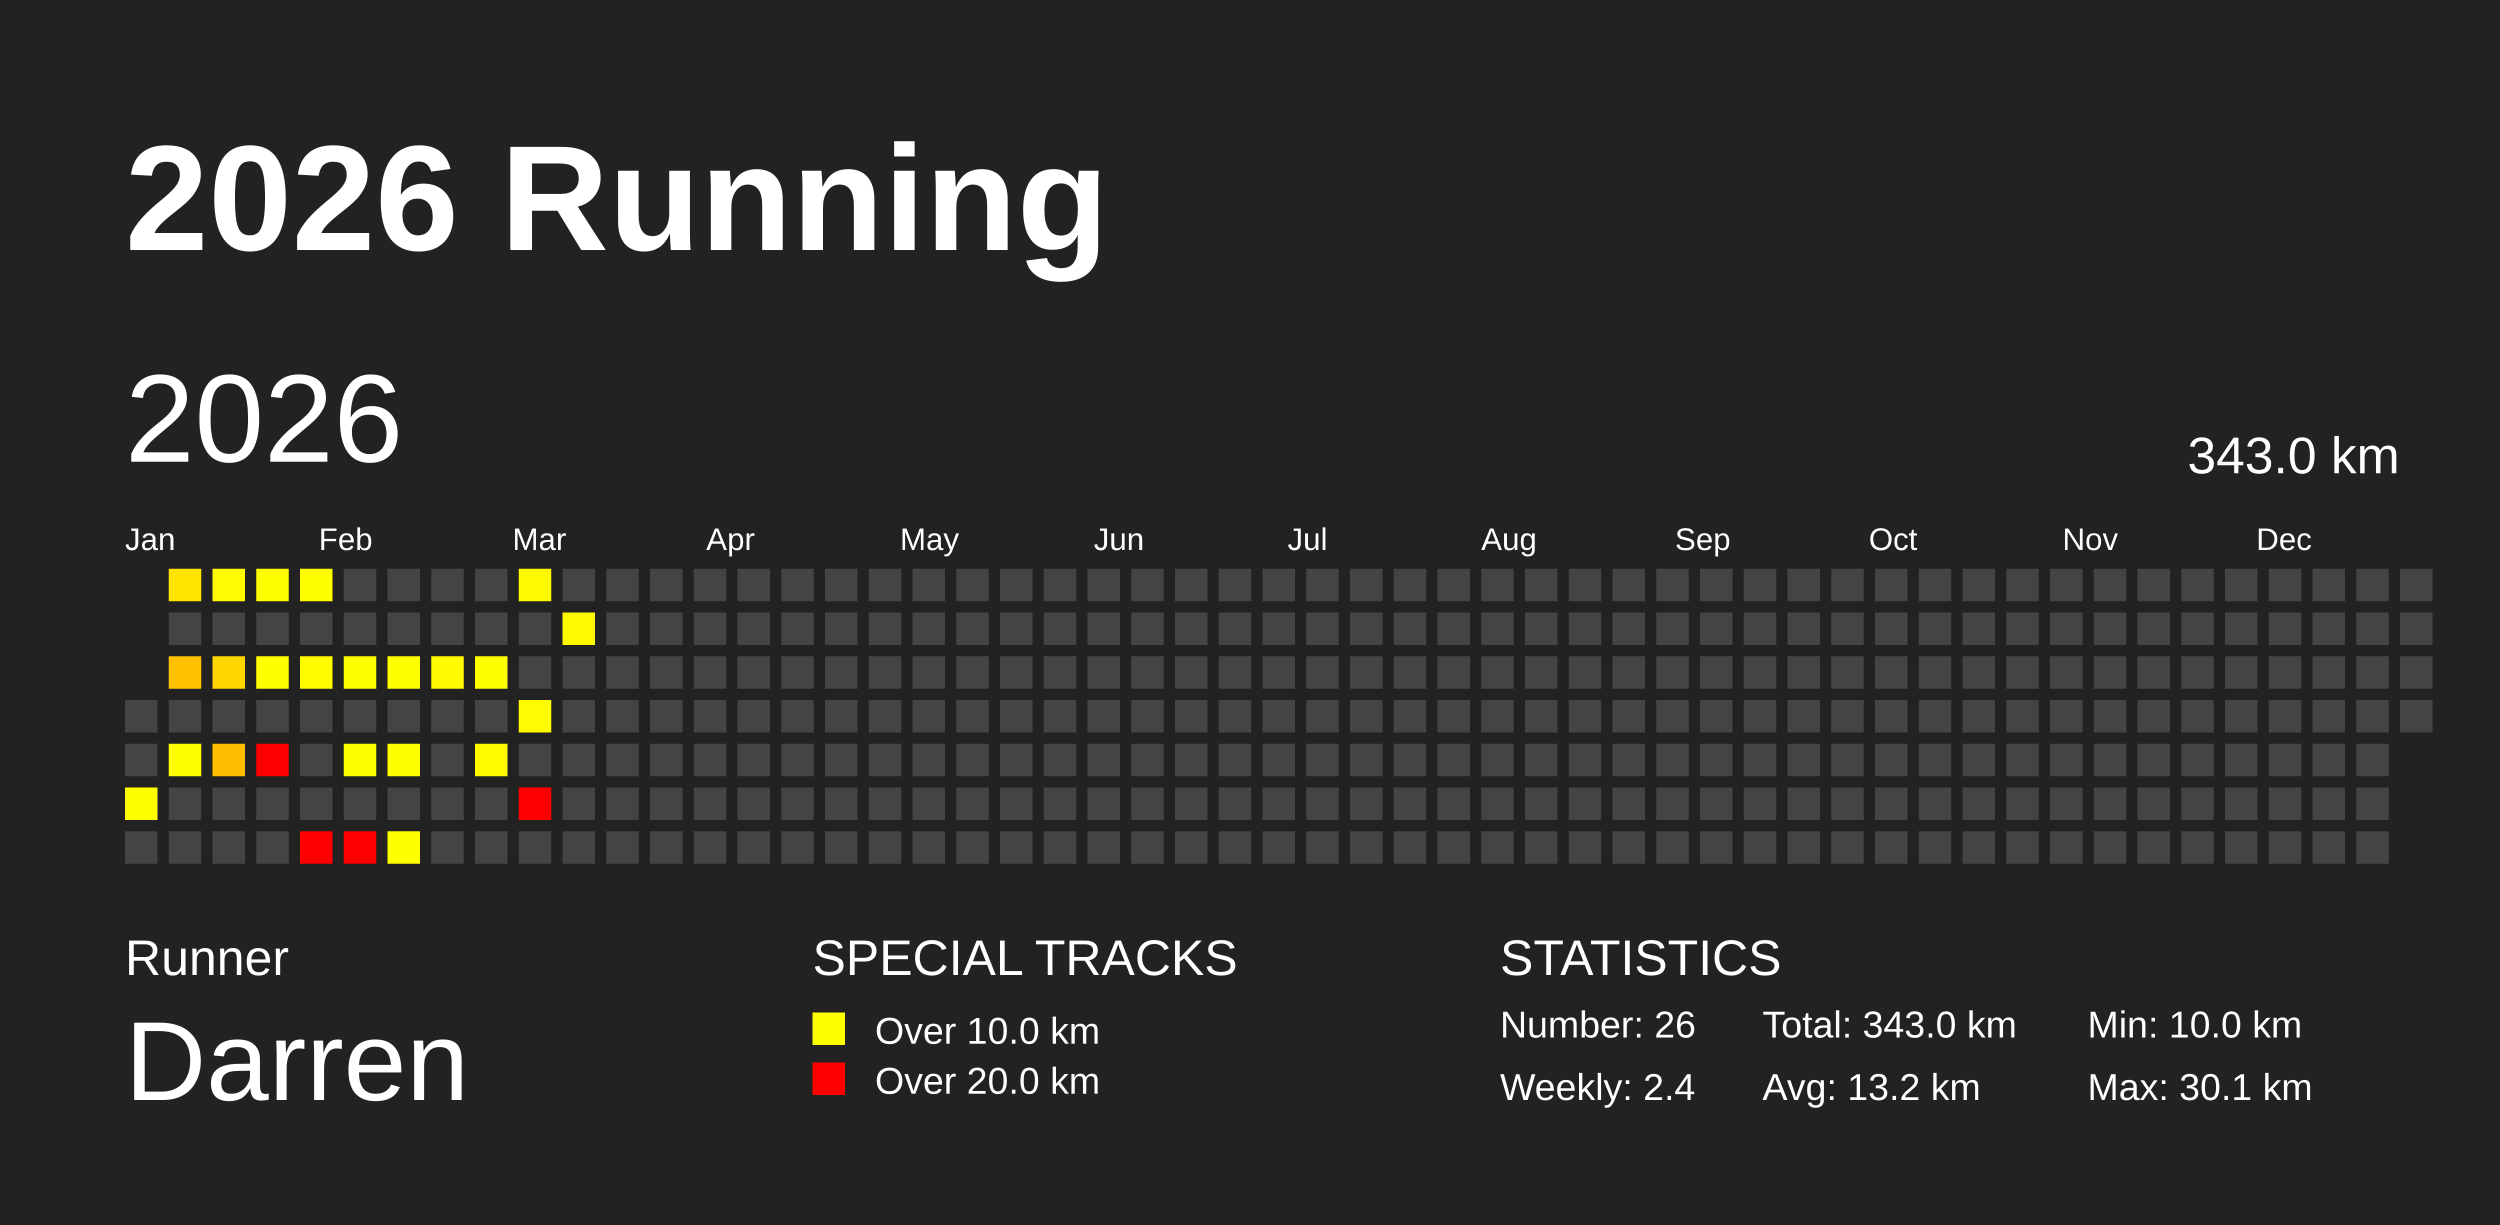
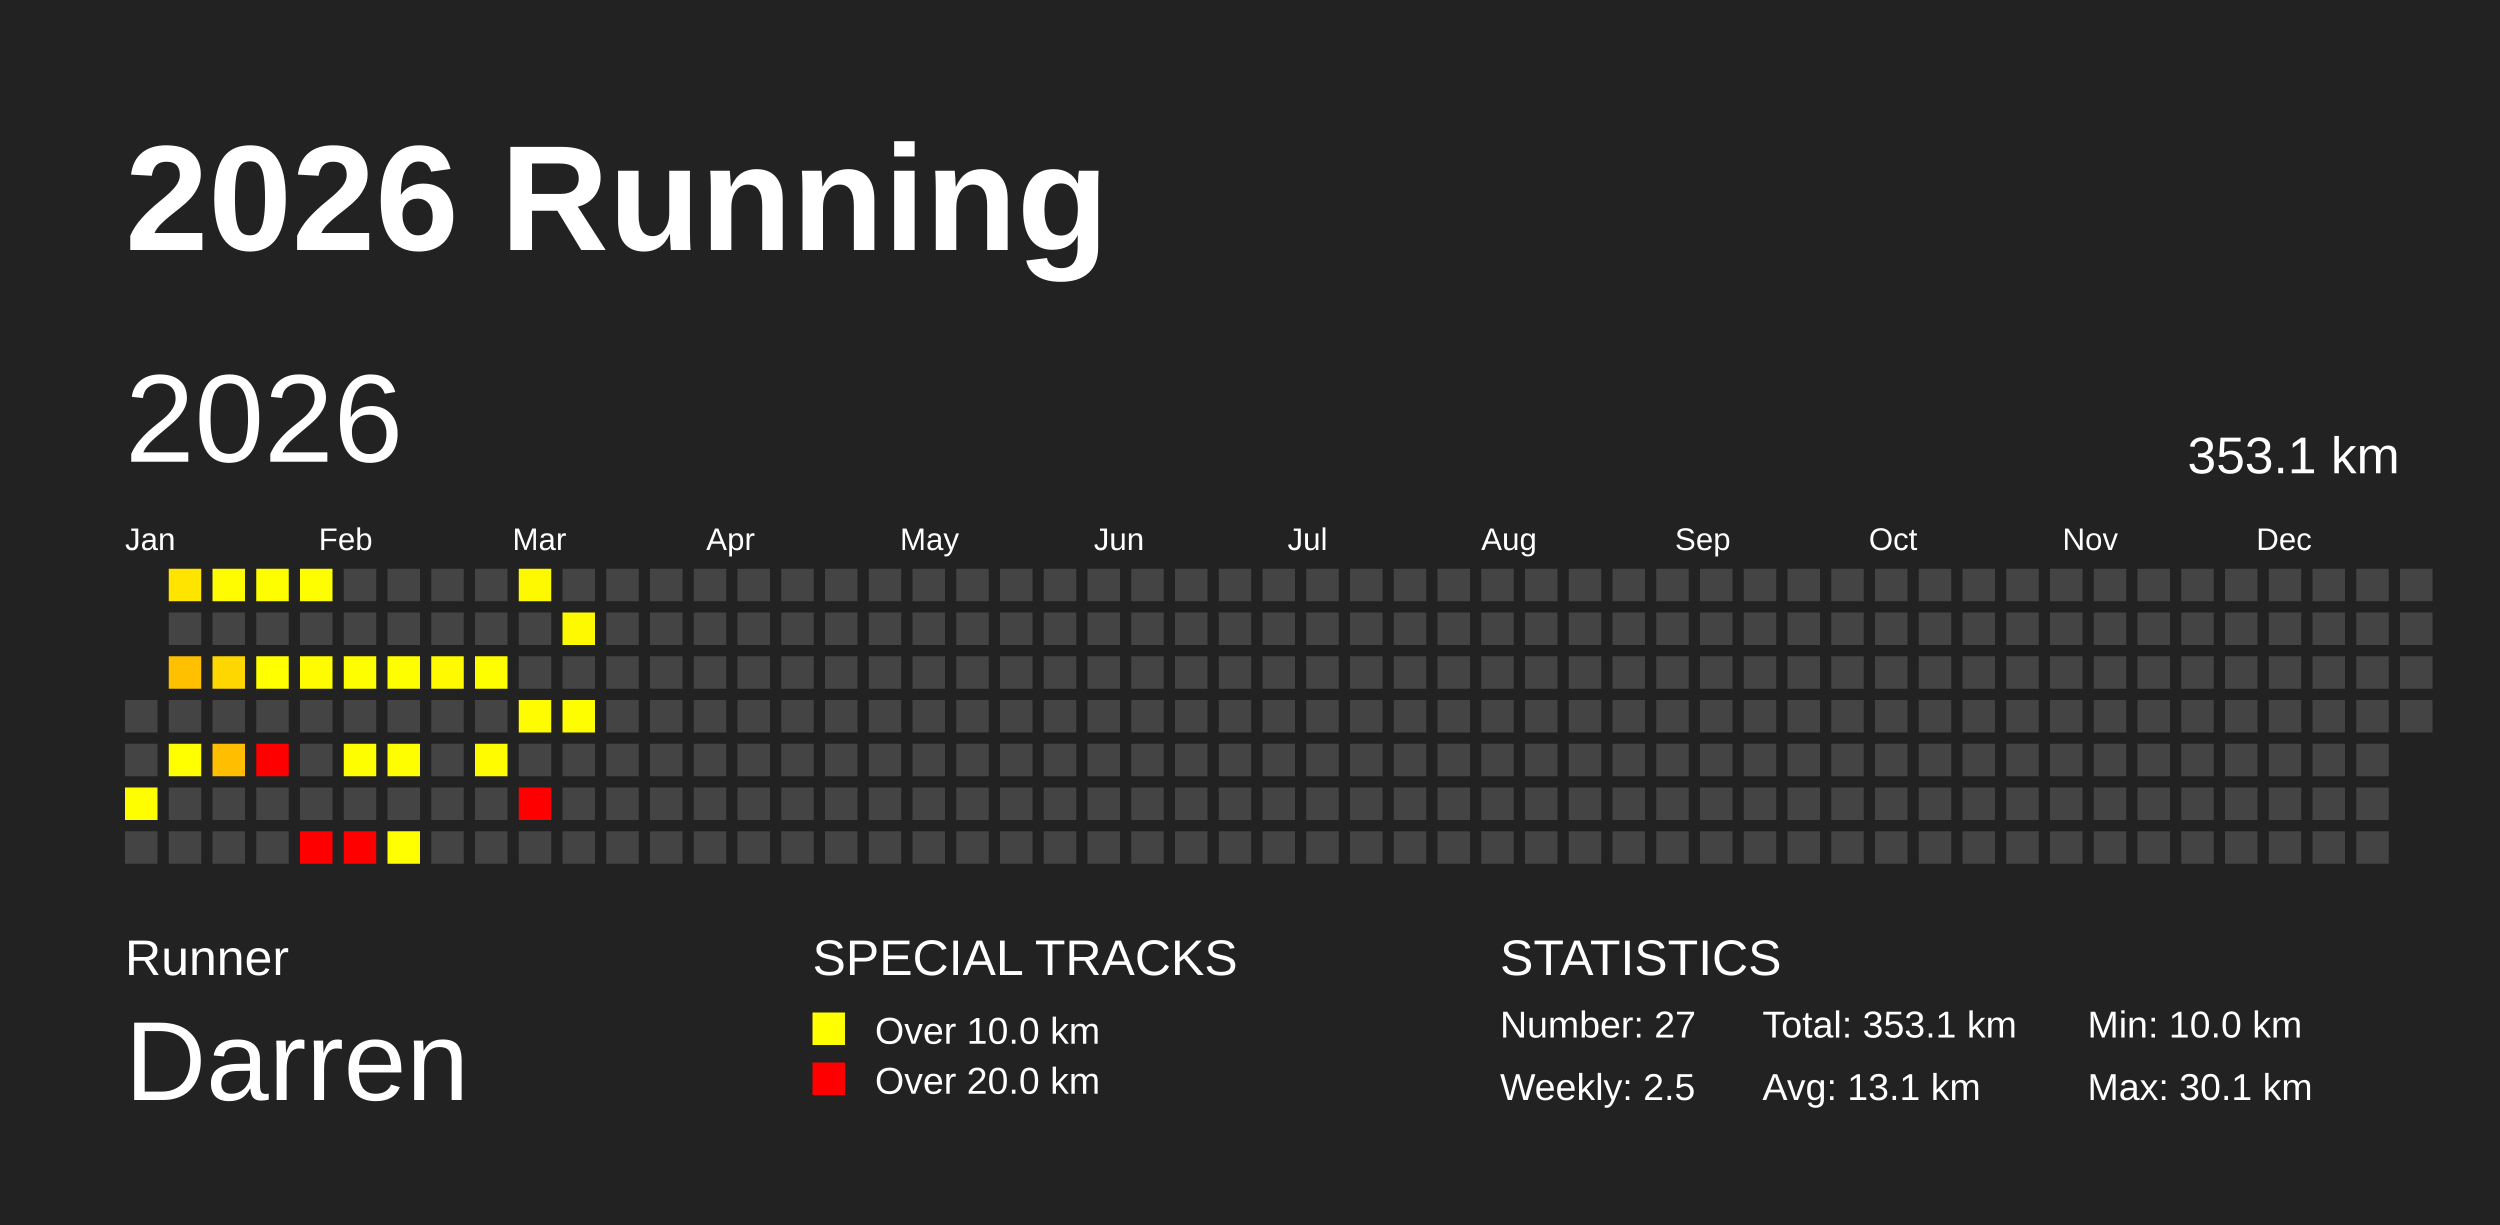
<svg xmlns="http://www.w3.org/2000/svg" baseProfile="full" height="98mm" version="1.1" viewBox="0,0,200,98" width="200mm">
  <defs />
  <rect fill="#222222" height="98" width="200" x="0" y="0" />
  <text fill="#FFFFFF" style="font-size:12px; font-family:Arial; font-weight:bold;" x="10" y="20">2026 Running</text>
  <text fill="#FFFFFF" style="font-size:4px; font-family:Arial" x="10" y="78">Runner</text>
  <text fill="#FFFFFF" style="font-size:9px; font-family:Arial" x="10" y="88">Darren</text>
  <text fill="#FFFFFF" style="font-size:4px; font-family:Arial" x="65" y="78">SPECIAL TRACKS</text>
  <rect fill="yellow" height="2.6" width="2.6" x="65" y="81" />
  <text fill="#FFFFFF" style="font-size:3px; font-family:Arial" x="70" y="83.5">Over 10.0 km</text>
  <rect fill="red" height="2.6" width="2.6" x="65" y="85" />
  <text fill="#FFFFFF" style="font-size:3px; font-family:Arial" x="70" y="87.5">Over 20.0 km</text>
  <text fill="#FFFFFF" style="font-size:4px; font-family:Arial" x="120" y="78">STATISTICS</text>
-   <text fill="#FFFFFF" style="font-size:3px; font-family:Arial" x="120" y="83">Number: 26</text>
-   <text fill="#FFFFFF" style="font-size:3px; font-family:Arial" x="120" y="88">Weekly: 2.4</text>
-   <text fill="#FFFFFF" style="font-size:3px; font-family:Arial" x="141" y="83">Total: 343.0 km</text>
-   <text fill="#FFFFFF" style="font-size:3px; font-family:Arial" x="141" y="88">Avg: 13.2 km</text>
+   <text fill="#FFFFFF" style="font-size:3px; font-family:Arial" x="120" y="83">Number: 27</text>
+   <text fill="#FFFFFF" style="font-size:3px; font-family:Arial" x="120" y="88">Weekly: 2.5</text>
+   <text fill="#FFFFFF" style="font-size:3px; font-family:Arial" x="141" y="83">Total: 353.1 km</text>
+   <text fill="#FFFFFF" style="font-size:3px; font-family:Arial" x="141" y="88">Avg: 13.1 km</text>
  <text fill="#FFFFFF" style="font-size:3px; font-family:Arial" x="167" y="83">Min: 10.0 km</text>
  <text fill="#FFFFFF" style="font-size:3px; font-family:Arial" x="167" y="88">Max: 30.1 km</text>
  <text dominant-baseline="hanging" fill="#FFFFFF" style="font-size:10.0px; font-family:Arial;" x="10" y="30">2026</text>
-   <text dominant-baseline="hanging" fill="#FFFFFF" style="font-size:4.125px; font-family:Arial;" x="175" y="35">343.0 km</text>
+   <text dominant-baseline="hanging" fill="#FFFFFF" style="font-size:4.125px; font-family:Arial;" x="175" y="35">353.1 km</text>
  <text fill="#FFFFFF" style="font-size:2.5px; font-family:Arial" x="10.0" y="44">Jan</text>
  <text fill="#FFFFFF" style="font-size:2.5px; font-family:Arial" x="25.5" y="44">Feb</text>
  <text fill="#FFFFFF" style="font-size:2.5px; font-family:Arial" x="41.0" y="44">Mar</text>
  <text fill="#FFFFFF" style="font-size:2.5px; font-family:Arial" x="56.5" y="44">Apr</text>
  <text fill="#FFFFFF" style="font-size:2.5px; font-family:Arial" x="72.0" y="44">May</text>
  <text fill="#FFFFFF" style="font-size:2.5px; font-family:Arial" x="87.5" y="44">Jun</text>
  <text fill="#FFFFFF" style="font-size:2.5px; font-family:Arial" x="103.0" y="44">Jul</text>
  <text fill="#FFFFFF" style="font-size:2.5px; font-family:Arial" x="118.5" y="44">Aug</text>
  <text fill="#FFFFFF" style="font-size:2.5px; font-family:Arial" x="134.0" y="44">Sep</text>
  <text fill="#FFFFFF" style="font-size:2.5px; font-family:Arial" x="149.5" y="44">Oct</text>
  <text fill="#FFFFFF" style="font-size:2.5px; font-family:Arial" x="165.0" y="44">Nov</text>
  <text fill="#FFFFFF" style="font-size:2.5px; font-family:Arial" x="180.5" y="44">Dec</text>
  <rect fill="#444444" height="2.6" width="2.6" x="10.0" y="56.0" />
  <rect fill="#444444" height="2.6" width="2.6" x="10.0" y="59.5" />
  <rect fill="#fffe00" height="2.6" width="2.6" x="10.0" y="63.0" />
  <rect fill="#444444" height="2.6" width="2.6" x="10.0" y="66.5" />
  <rect fill="#ffe400" height="2.6" width="2.6" x="13.5" y="45.5" />
  <rect fill="#444444" height="2.6" width="2.6" x="13.5" y="49.0" />
  <rect fill="#ffc000" height="2.6" width="2.6" x="13.5" y="52.5" />
  <rect fill="#444444" height="2.6" width="2.6" x="13.5" y="56.0" />
  <rect fill="#ffff00" height="2.6" width="2.6" x="13.5" y="59.5" />
  <rect fill="#444444" height="2.6" width="2.6" x="13.5" y="63.0" />
  <rect fill="#444444" height="2.6" width="2.6" x="13.5" y="66.5" />
  <rect fill="#fffb00" height="2.6" width="2.6" x="17.0" y="45.5" />
  <rect fill="#444444" height="2.6" width="2.6" x="17.0" y="49.0" />
  <rect fill="#ffd700" height="2.6" width="2.6" x="17.0" y="52.5" />
  <rect fill="#444444" height="2.6" width="2.6" x="17.0" y="56.0" />
  <rect fill="#ffbf00" height="2.6" width="2.6" x="17.0" y="59.5" />
  <rect fill="#444444" height="2.6" width="2.6" x="17.0" y="63.0" />
  <rect fill="#444444" height="2.6" width="2.6" x="17.0" y="66.5" />
  <rect fill="#fffe00" height="2.6" width="2.6" x="20.5" y="45.5" />
  <rect fill="#444444" height="2.6" width="2.6" x="20.5" y="49.0" />
  <rect fill="#ffff00" height="2.6" width="2.6" x="20.5" y="52.5" />
  <rect fill="#444444" height="2.6" width="2.6" x="20.5" y="56.0" />
  <rect fill="red" height="2.6" width="2.6" x="20.5" y="59.5" />
  <rect fill="#444444" height="2.6" width="2.6" x="20.5" y="63.0" />
  <rect fill="#444444" height="2.6" width="2.6" x="20.5" y="66.5" />
  <rect fill="#fffe00" height="2.6" width="2.6" x="24.0" y="45.5" />
  <rect fill="#444444" height="2.6" width="2.6" x="24.0" y="49.0" />
  <rect fill="#fffc00" height="2.6" width="2.6" x="24.0" y="52.5" />
  <rect fill="#444444" height="2.6" width="2.6" x="24.0" y="56.0" />
  <rect fill="#444444" height="2.6" width="2.6" x="24.0" y="59.5" />
  <rect fill="#444444" height="2.6" width="2.6" x="24.0" y="63.0" />
  <rect fill="red" height="2.6" width="2.6" x="24.0" y="66.5" />
  <rect fill="#444444" height="2.6" width="2.6" x="27.5" y="45.5" />
  <rect fill="#444444" height="2.6" width="2.6" x="27.5" y="49.0" />
  <rect fill="#fffe00" height="2.6" width="2.6" x="27.5" y="52.5" />
  <rect fill="#444444" height="2.6" width="2.6" x="27.5" y="56.0" />
  <rect fill="#fffe00" height="2.6" width="2.6" x="27.5" y="59.5" />
  <rect fill="#444444" height="2.6" width="2.6" x="27.5" y="63.0" />
  <rect fill="red" height="2.6" width="2.6" x="27.5" y="66.5" />
  <rect fill="#444444" height="2.6" width="2.6" x="31.0" y="45.5" />
  <rect fill="#444444" height="2.6" width="2.6" x="31.0" y="49.0" />
  <rect fill="#fffe00" height="2.6" width="2.6" x="31.0" y="52.5" />
  <rect fill="#444444" height="2.6" width="2.6" x="31.0" y="56.0" />
  <rect fill="#fffe00" height="2.6" width="2.6" x="31.0" y="59.5" />
  <rect fill="#444444" height="2.6" width="2.6" x="31.0" y="63.0" />
  <rect fill="#ffff00" height="2.6" width="2.6" x="31.0" y="66.5" />
  <rect fill="#444444" height="2.6" width="2.6" x="34.5" y="45.5" />
  <rect fill="#444444" height="2.6" width="2.6" x="34.5" y="49.0" />
  <rect fill="#fffa00" height="2.6" width="2.6" x="34.5" y="52.5" />
  <rect fill="#444444" height="2.6" width="2.6" x="34.5" y="56.0" />
  <rect fill="#444444" height="2.6" width="2.6" x="34.5" y="59.5" />
  <rect fill="#444444" height="2.6" width="2.6" x="34.5" y="63.0" />
  <rect fill="#444444" height="2.6" width="2.6" x="34.5" y="66.5" />
  <rect fill="#444444" height="2.6" width="2.6" x="38.0" y="45.5" />
  <rect fill="#444444" height="2.6" width="2.6" x="38.0" y="49.0" />
  <rect fill="#fffe00" height="2.6" width="2.6" x="38.0" y="52.5" />
  <rect fill="#444444" height="2.6" width="2.6" x="38.0" y="56.0" />
  <rect fill="#fffc00" height="2.6" width="2.6" x="38.0" y="59.5" />
  <rect fill="#444444" height="2.6" width="2.6" x="38.0" y="63.0" />
  <rect fill="#444444" height="2.6" width="2.6" x="38.0" y="66.5" />
  <rect fill="#fff900" height="2.6" width="2.6" x="41.5" y="45.5" />
  <rect fill="#444444" height="2.6" width="2.6" x="41.5" y="49.0" />
  <rect fill="#444444" height="2.6" width="2.6" x="41.5" y="52.5" />
  <rect fill="#fffb00" height="2.6" width="2.6" x="41.5" y="56.0" />
  <rect fill="#444444" height="2.6" width="2.6" x="41.5" y="59.5" />
  <rect fill="red" height="2.6" width="2.6" x="41.5" y="63.0" />
  <rect fill="#444444" height="2.6" width="2.6" x="41.5" y="66.5" />
  <rect fill="#444444" height="2.6" width="2.6" x="45.0" y="45.5" />
  <rect fill="#fff900" height="2.6" width="2.6" x="45.0" y="49.0" />
  <rect fill="#444444" height="2.6" width="2.6" x="45.0" y="52.5" />
-   <rect fill="#444444" height="2.6" width="2.6" x="45.0" y="56.0" />
+   <rect fill="#fffe00" height="2.6" width="2.6" x="45.0" y="56.0" />
  <rect fill="#444444" height="2.6" width="2.6" x="45.0" y="59.5" />
  <rect fill="#444444" height="2.6" width="2.6" x="45.0" y="63.0" />
  <rect fill="#444444" height="2.6" width="2.6" x="45.0" y="66.5" />
  <rect fill="#444444" height="2.6" width="2.6" x="48.5" y="45.5" />
  <rect fill="#444444" height="2.6" width="2.6" x="48.5" y="49.0" />
  <rect fill="#444444" height="2.6" width="2.6" x="48.5" y="52.5" />
  <rect fill="#444444" height="2.6" width="2.6" x="48.5" y="56.0" />
  <rect fill="#444444" height="2.6" width="2.6" x="48.5" y="59.5" />
  <rect fill="#444444" height="2.6" width="2.6" x="48.5" y="63.0" />
  <rect fill="#444444" height="2.6" width="2.6" x="48.5" y="66.5" />
  <rect fill="#444444" height="2.6" width="2.6" x="52.0" y="45.5" />
  <rect fill="#444444" height="2.6" width="2.6" x="52.0" y="49.0" />
  <rect fill="#444444" height="2.6" width="2.6" x="52.0" y="52.5" />
  <rect fill="#444444" height="2.6" width="2.6" x="52.0" y="56.0" />
  <rect fill="#444444" height="2.6" width="2.6" x="52.0" y="59.5" />
  <rect fill="#444444" height="2.6" width="2.6" x="52.0" y="63.0" />
  <rect fill="#444444" height="2.6" width="2.6" x="52.0" y="66.5" />
  <rect fill="#444444" height="2.6" width="2.6" x="55.5" y="45.5" />
  <rect fill="#444444" height="2.6" width="2.6" x="55.5" y="49.0" />
  <rect fill="#444444" height="2.6" width="2.6" x="55.5" y="52.5" />
  <rect fill="#444444" height="2.6" width="2.6" x="55.5" y="56.0" />
  <rect fill="#444444" height="2.6" width="2.6" x="55.5" y="59.5" />
  <rect fill="#444444" height="2.6" width="2.6" x="55.5" y="63.0" />
  <rect fill="#444444" height="2.6" width="2.6" x="55.5" y="66.5" />
  <rect fill="#444444" height="2.6" width="2.6" x="59.0" y="45.5" />
  <rect fill="#444444" height="2.6" width="2.6" x="59.0" y="49.0" />
  <rect fill="#444444" height="2.6" width="2.6" x="59.0" y="52.5" />
  <rect fill="#444444" height="2.6" width="2.6" x="59.0" y="56.0" />
  <rect fill="#444444" height="2.6" width="2.6" x="59.0" y="59.5" />
  <rect fill="#444444" height="2.6" width="2.6" x="59.0" y="63.0" />
  <rect fill="#444444" height="2.6" width="2.6" x="59.0" y="66.5" />
  <rect fill="#444444" height="2.6" width="2.6" x="62.5" y="45.5" />
  <rect fill="#444444" height="2.6" width="2.6" x="62.5" y="49.0" />
  <rect fill="#444444" height="2.6" width="2.6" x="62.5" y="52.5" />
  <rect fill="#444444" height="2.6" width="2.6" x="62.5" y="56.0" />
  <rect fill="#444444" height="2.6" width="2.6" x="62.5" y="59.5" />
  <rect fill="#444444" height="2.6" width="2.6" x="62.5" y="63.0" />
  <rect fill="#444444" height="2.6" width="2.6" x="62.5" y="66.5" />
  <rect fill="#444444" height="2.6" width="2.6" x="66.0" y="45.5" />
  <rect fill="#444444" height="2.6" width="2.6" x="66.0" y="49.0" />
  <rect fill="#444444" height="2.6" width="2.6" x="66.0" y="52.5" />
  <rect fill="#444444" height="2.6" width="2.6" x="66.0" y="56.0" />
  <rect fill="#444444" height="2.6" width="2.6" x="66.0" y="59.5" />
  <rect fill="#444444" height="2.6" width="2.6" x="66.0" y="63.0" />
  <rect fill="#444444" height="2.6" width="2.6" x="66.0" y="66.5" />
  <rect fill="#444444" height="2.6" width="2.6" x="69.5" y="45.5" />
  <rect fill="#444444" height="2.6" width="2.6" x="69.5" y="49.0" />
  <rect fill="#444444" height="2.6" width="2.6" x="69.5" y="52.5" />
  <rect fill="#444444" height="2.6" width="2.6" x="69.5" y="56.0" />
  <rect fill="#444444" height="2.6" width="2.6" x="69.5" y="59.5" />
  <rect fill="#444444" height="2.6" width="2.6" x="69.5" y="63.0" />
  <rect fill="#444444" height="2.6" width="2.6" x="69.5" y="66.5" />
  <rect fill="#444444" height="2.6" width="2.6" x="73.0" y="45.5" />
  <rect fill="#444444" height="2.6" width="2.6" x="73.0" y="49.0" />
  <rect fill="#444444" height="2.6" width="2.6" x="73.0" y="52.5" />
  <rect fill="#444444" height="2.6" width="2.6" x="73.0" y="56.0" />
  <rect fill="#444444" height="2.6" width="2.6" x="73.0" y="59.5" />
  <rect fill="#444444" height="2.6" width="2.6" x="73.0" y="63.0" />
  <rect fill="#444444" height="2.6" width="2.6" x="73.0" y="66.5" />
  <rect fill="#444444" height="2.6" width="2.6" x="76.5" y="45.5" />
  <rect fill="#444444" height="2.6" width="2.6" x="76.5" y="49.0" />
  <rect fill="#444444" height="2.6" width="2.6" x="76.5" y="52.5" />
  <rect fill="#444444" height="2.6" width="2.6" x="76.5" y="56.0" />
  <rect fill="#444444" height="2.6" width="2.6" x="76.5" y="59.5" />
  <rect fill="#444444" height="2.6" width="2.6" x="76.5" y="63.0" />
  <rect fill="#444444" height="2.6" width="2.6" x="76.5" y="66.5" />
  <rect fill="#444444" height="2.6" width="2.6" x="80.0" y="45.5" />
  <rect fill="#444444" height="2.6" width="2.6" x="80.0" y="49.0" />
  <rect fill="#444444" height="2.6" width="2.6" x="80.0" y="52.5" />
  <rect fill="#444444" height="2.6" width="2.6" x="80.0" y="56.0" />
  <rect fill="#444444" height="2.6" width="2.6" x="80.0" y="59.5" />
  <rect fill="#444444" height="2.6" width="2.6" x="80.0" y="63.0" />
  <rect fill="#444444" height="2.6" width="2.6" x="80.0" y="66.5" />
  <rect fill="#444444" height="2.6" width="2.6" x="83.5" y="45.5" />
  <rect fill="#444444" height="2.6" width="2.6" x="83.5" y="49.0" />
  <rect fill="#444444" height="2.6" width="2.6" x="83.5" y="52.5" />
  <rect fill="#444444" height="2.6" width="2.6" x="83.5" y="56.0" />
  <rect fill="#444444" height="2.6" width="2.6" x="83.5" y="59.5" />
  <rect fill="#444444" height="2.6" width="2.6" x="83.5" y="63.0" />
  <rect fill="#444444" height="2.6" width="2.6" x="83.5" y="66.5" />
  <rect fill="#444444" height="2.6" width="2.6" x="87.0" y="45.5" />
  <rect fill="#444444" height="2.6" width="2.6" x="87.0" y="49.0" />
  <rect fill="#444444" height="2.6" width="2.6" x="87.0" y="52.5" />
  <rect fill="#444444" height="2.6" width="2.6" x="87.0" y="56.0" />
  <rect fill="#444444" height="2.6" width="2.6" x="87.0" y="59.5" />
  <rect fill="#444444" height="2.6" width="2.6" x="87.0" y="63.0" />
  <rect fill="#444444" height="2.6" width="2.6" x="87.0" y="66.5" />
  <rect fill="#444444" height="2.6" width="2.6" x="90.5" y="45.5" />
  <rect fill="#444444" height="2.6" width="2.6" x="90.5" y="49.0" />
  <rect fill="#444444" height="2.6" width="2.6" x="90.5" y="52.5" />
  <rect fill="#444444" height="2.6" width="2.6" x="90.5" y="56.0" />
  <rect fill="#444444" height="2.6" width="2.6" x="90.5" y="59.5" />
  <rect fill="#444444" height="2.6" width="2.6" x="90.5" y="63.0" />
  <rect fill="#444444" height="2.6" width="2.6" x="90.5" y="66.5" />
  <rect fill="#444444" height="2.6" width="2.6" x="94.0" y="45.5" />
  <rect fill="#444444" height="2.6" width="2.6" x="94.0" y="49.0" />
  <rect fill="#444444" height="2.6" width="2.6" x="94.0" y="52.5" />
  <rect fill="#444444" height="2.6" width="2.6" x="94.0" y="56.0" />
  <rect fill="#444444" height="2.6" width="2.6" x="94.0" y="59.5" />
  <rect fill="#444444" height="2.6" width="2.6" x="94.0" y="63.0" />
  <rect fill="#444444" height="2.6" width="2.6" x="94.0" y="66.5" />
  <rect fill="#444444" height="2.6" width="2.6" x="97.5" y="45.5" />
  <rect fill="#444444" height="2.6" width="2.6" x="97.5" y="49.0" />
  <rect fill="#444444" height="2.6" width="2.6" x="97.5" y="52.5" />
  <rect fill="#444444" height="2.6" width="2.6" x="97.5" y="56.0" />
  <rect fill="#444444" height="2.6" width="2.6" x="97.5" y="59.5" />
  <rect fill="#444444" height="2.6" width="2.6" x="97.5" y="63.0" />
  <rect fill="#444444" height="2.6" width="2.6" x="97.5" y="66.5" />
  <rect fill="#444444" height="2.6" width="2.6" x="101.0" y="45.5" />
  <rect fill="#444444" height="2.6" width="2.6" x="101.0" y="49.0" />
  <rect fill="#444444" height="2.6" width="2.6" x="101.0" y="52.5" />
  <rect fill="#444444" height="2.6" width="2.6" x="101.0" y="56.0" />
  <rect fill="#444444" height="2.6" width="2.6" x="101.0" y="59.5" />
  <rect fill="#444444" height="2.6" width="2.6" x="101.0" y="63.0" />
  <rect fill="#444444" height="2.6" width="2.6" x="101.0" y="66.5" />
  <rect fill="#444444" height="2.6" width="2.6" x="104.5" y="45.5" />
  <rect fill="#444444" height="2.6" width="2.6" x="104.5" y="49.0" />
  <rect fill="#444444" height="2.6" width="2.6" x="104.5" y="52.5" />
  <rect fill="#444444" height="2.6" width="2.6" x="104.5" y="56.0" />
  <rect fill="#444444" height="2.6" width="2.6" x="104.5" y="59.5" />
  <rect fill="#444444" height="2.6" width="2.6" x="104.5" y="63.0" />
  <rect fill="#444444" height="2.6" width="2.6" x="104.5" y="66.5" />
  <rect fill="#444444" height="2.6" width="2.6" x="108.0" y="45.5" />
  <rect fill="#444444" height="2.6" width="2.6" x="108.0" y="49.0" />
  <rect fill="#444444" height="2.6" width="2.6" x="108.0" y="52.5" />
  <rect fill="#444444" height="2.6" width="2.6" x="108.0" y="56.0" />
  <rect fill="#444444" height="2.6" width="2.6" x="108.0" y="59.5" />
  <rect fill="#444444" height="2.6" width="2.6" x="108.0" y="63.0" />
  <rect fill="#444444" height="2.6" width="2.6" x="108.0" y="66.5" />
  <rect fill="#444444" height="2.6" width="2.6" x="111.5" y="45.5" />
  <rect fill="#444444" height="2.6" width="2.6" x="111.5" y="49.0" />
  <rect fill="#444444" height="2.6" width="2.6" x="111.5" y="52.5" />
  <rect fill="#444444" height="2.6" width="2.6" x="111.5" y="56.0" />
  <rect fill="#444444" height="2.6" width="2.6" x="111.5" y="59.5" />
  <rect fill="#444444" height="2.6" width="2.6" x="111.5" y="63.0" />
  <rect fill="#444444" height="2.6" width="2.6" x="111.5" y="66.5" />
  <rect fill="#444444" height="2.6" width="2.6" x="115.0" y="45.5" />
  <rect fill="#444444" height="2.6" width="2.6" x="115.0" y="49.0" />
  <rect fill="#444444" height="2.6" width="2.6" x="115.0" y="52.5" />
  <rect fill="#444444" height="2.6" width="2.6" x="115.0" y="56.0" />
  <rect fill="#444444" height="2.6" width="2.6" x="115.0" y="59.5" />
  <rect fill="#444444" height="2.6" width="2.6" x="115.0" y="63.0" />
  <rect fill="#444444" height="2.6" width="2.6" x="115.0" y="66.5" />
  <rect fill="#444444" height="2.6" width="2.6" x="118.5" y="45.5" />
  <rect fill="#444444" height="2.6" width="2.6" x="118.5" y="49.0" />
  <rect fill="#444444" height="2.6" width="2.6" x="118.5" y="52.5" />
  <rect fill="#444444" height="2.6" width="2.6" x="118.5" y="56.0" />
  <rect fill="#444444" height="2.6" width="2.6" x="118.5" y="59.5" />
  <rect fill="#444444" height="2.6" width="2.6" x="118.5" y="63.0" />
  <rect fill="#444444" height="2.6" width="2.6" x="118.5" y="66.5" />
  <rect fill="#444444" height="2.6" width="2.6" x="122.0" y="45.5" />
  <rect fill="#444444" height="2.6" width="2.6" x="122.0" y="49.0" />
  <rect fill="#444444" height="2.6" width="2.6" x="122.0" y="52.5" />
  <rect fill="#444444" height="2.6" width="2.6" x="122.0" y="56.0" />
  <rect fill="#444444" height="2.6" width="2.6" x="122.0" y="59.5" />
  <rect fill="#444444" height="2.6" width="2.6" x="122.0" y="63.0" />
  <rect fill="#444444" height="2.6" width="2.6" x="122.0" y="66.5" />
  <rect fill="#444444" height="2.6" width="2.6" x="125.5" y="45.5" />
  <rect fill="#444444" height="2.6" width="2.6" x="125.5" y="49.0" />
  <rect fill="#444444" height="2.6" width="2.6" x="125.5" y="52.5" />
  <rect fill="#444444" height="2.6" width="2.6" x="125.5" y="56.0" />
  <rect fill="#444444" height="2.6" width="2.6" x="125.5" y="59.5" />
  <rect fill="#444444" height="2.6" width="2.6" x="125.5" y="63.0" />
  <rect fill="#444444" height="2.6" width="2.6" x="125.5" y="66.5" />
  <rect fill="#444444" height="2.6" width="2.6" x="129.0" y="45.5" />
  <rect fill="#444444" height="2.6" width="2.6" x="129.0" y="49.0" />
  <rect fill="#444444" height="2.6" width="2.6" x="129.0" y="52.5" />
  <rect fill="#444444" height="2.6" width="2.6" x="129.0" y="56.0" />
  <rect fill="#444444" height="2.6" width="2.6" x="129.0" y="59.5" />
  <rect fill="#444444" height="2.6" width="2.6" x="129.0" y="63.0" />
  <rect fill="#444444" height="2.6" width="2.6" x="129.0" y="66.5" />
  <rect fill="#444444" height="2.6" width="2.6" x="132.5" y="45.5" />
  <rect fill="#444444" height="2.6" width="2.6" x="132.5" y="49.0" />
  <rect fill="#444444" height="2.6" width="2.6" x="132.5" y="52.5" />
  <rect fill="#444444" height="2.6" width="2.6" x="132.5" y="56.0" />
  <rect fill="#444444" height="2.6" width="2.6" x="132.5" y="59.5" />
  <rect fill="#444444" height="2.6" width="2.6" x="132.5" y="63.0" />
  <rect fill="#444444" height="2.6" width="2.6" x="132.5" y="66.5" />
  <rect fill="#444444" height="2.6" width="2.6" x="136.0" y="45.5" />
  <rect fill="#444444" height="2.6" width="2.6" x="136.0" y="49.0" />
  <rect fill="#444444" height="2.6" width="2.6" x="136.0" y="52.5" />
  <rect fill="#444444" height="2.6" width="2.6" x="136.0" y="56.0" />
  <rect fill="#444444" height="2.6" width="2.6" x="136.0" y="59.5" />
  <rect fill="#444444" height="2.6" width="2.6" x="136.0" y="63.0" />
  <rect fill="#444444" height="2.6" width="2.6" x="136.0" y="66.5" />
  <rect fill="#444444" height="2.6" width="2.6" x="139.5" y="45.5" />
  <rect fill="#444444" height="2.6" width="2.6" x="139.5" y="49.0" />
  <rect fill="#444444" height="2.6" width="2.6" x="139.5" y="52.5" />
  <rect fill="#444444" height="2.6" width="2.6" x="139.5" y="56.0" />
  <rect fill="#444444" height="2.6" width="2.6" x="139.5" y="59.5" />
  <rect fill="#444444" height="2.6" width="2.6" x="139.5" y="63.0" />
  <rect fill="#444444" height="2.6" width="2.6" x="139.5" y="66.5" />
  <rect fill="#444444" height="2.6" width="2.6" x="143.0" y="45.5" />
  <rect fill="#444444" height="2.6" width="2.6" x="143.0" y="49.0" />
  <rect fill="#444444" height="2.6" width="2.6" x="143.0" y="52.5" />
  <rect fill="#444444" height="2.6" width="2.6" x="143.0" y="56.0" />
  <rect fill="#444444" height="2.6" width="2.6" x="143.0" y="59.5" />
  <rect fill="#444444" height="2.6" width="2.6" x="143.0" y="63.0" />
  <rect fill="#444444" height="2.6" width="2.6" x="143.0" y="66.5" />
  <rect fill="#444444" height="2.6" width="2.6" x="146.5" y="45.5" />
  <rect fill="#444444" height="2.6" width="2.6" x="146.5" y="49.0" />
  <rect fill="#444444" height="2.6" width="2.6" x="146.5" y="52.5" />
  <rect fill="#444444" height="2.6" width="2.6" x="146.5" y="56.0" />
  <rect fill="#444444" height="2.6" width="2.6" x="146.5" y="59.5" />
  <rect fill="#444444" height="2.6" width="2.6" x="146.5" y="63.0" />
  <rect fill="#444444" height="2.6" width="2.6" x="146.5" y="66.5" />
  <rect fill="#444444" height="2.6" width="2.6" x="150.0" y="45.5" />
  <rect fill="#444444" height="2.6" width="2.6" x="150.0" y="49.0" />
  <rect fill="#444444" height="2.6" width="2.6" x="150.0" y="52.5" />
  <rect fill="#444444" height="2.6" width="2.6" x="150.0" y="56.0" />
  <rect fill="#444444" height="2.6" width="2.6" x="150.0" y="59.5" />
  <rect fill="#444444" height="2.6" width="2.6" x="150.0" y="63.0" />
  <rect fill="#444444" height="2.6" width="2.6" x="150.0" y="66.5" />
  <rect fill="#444444" height="2.6" width="2.6" x="153.5" y="45.5" />
  <rect fill="#444444" height="2.6" width="2.6" x="153.5" y="49.0" />
  <rect fill="#444444" height="2.6" width="2.6" x="153.5" y="52.5" />
  <rect fill="#444444" height="2.6" width="2.6" x="153.5" y="56.0" />
  <rect fill="#444444" height="2.6" width="2.6" x="153.5" y="59.5" />
  <rect fill="#444444" height="2.6" width="2.6" x="153.5" y="63.0" />
  <rect fill="#444444" height="2.6" width="2.6" x="153.5" y="66.5" />
  <rect fill="#444444" height="2.6" width="2.6" x="157.0" y="45.5" />
  <rect fill="#444444" height="2.6" width="2.6" x="157.0" y="49.0" />
  <rect fill="#444444" height="2.6" width="2.6" x="157.0" y="52.5" />
  <rect fill="#444444" height="2.6" width="2.6" x="157.0" y="56.0" />
  <rect fill="#444444" height="2.6" width="2.6" x="157.0" y="59.5" />
  <rect fill="#444444" height="2.6" width="2.6" x="157.0" y="63.0" />
  <rect fill="#444444" height="2.6" width="2.6" x="157.0" y="66.5" />
  <rect fill="#444444" height="2.6" width="2.6" x="160.5" y="45.5" />
  <rect fill="#444444" height="2.6" width="2.6" x="160.5" y="49.0" />
  <rect fill="#444444" height="2.6" width="2.6" x="160.5" y="52.5" />
  <rect fill="#444444" height="2.6" width="2.6" x="160.5" y="56.0" />
  <rect fill="#444444" height="2.6" width="2.6" x="160.5" y="59.5" />
  <rect fill="#444444" height="2.6" width="2.6" x="160.5" y="63.0" />
  <rect fill="#444444" height="2.6" width="2.6" x="160.5" y="66.5" />
  <rect fill="#444444" height="2.6" width="2.6" x="164.0" y="45.5" />
  <rect fill="#444444" height="2.6" width="2.6" x="164.0" y="49.0" />
  <rect fill="#444444" height="2.6" width="2.6" x="164.0" y="52.5" />
  <rect fill="#444444" height="2.6" width="2.6" x="164.0" y="56.0" />
  <rect fill="#444444" height="2.6" width="2.6" x="164.0" y="59.5" />
  <rect fill="#444444" height="2.6" width="2.6" x="164.0" y="63.0" />
  <rect fill="#444444" height="2.6" width="2.6" x="164.0" y="66.5" />
  <rect fill="#444444" height="2.6" width="2.6" x="167.5" y="45.5" />
  <rect fill="#444444" height="2.6" width="2.6" x="167.5" y="49.0" />
  <rect fill="#444444" height="2.6" width="2.6" x="167.5" y="52.5" />
  <rect fill="#444444" height="2.6" width="2.6" x="167.5" y="56.0" />
  <rect fill="#444444" height="2.6" width="2.6" x="167.5" y="59.5" />
  <rect fill="#444444" height="2.6" width="2.6" x="167.5" y="63.0" />
  <rect fill="#444444" height="2.6" width="2.6" x="167.5" y="66.5" />
  <rect fill="#444444" height="2.6" width="2.6" x="171.0" y="45.5" />
  <rect fill="#444444" height="2.6" width="2.6" x="171.0" y="49.0" />
  <rect fill="#444444" height="2.6" width="2.6" x="171.0" y="52.5" />
  <rect fill="#444444" height="2.6" width="2.6" x="171.0" y="56.0" />
  <rect fill="#444444" height="2.6" width="2.6" x="171.0" y="59.5" />
  <rect fill="#444444" height="2.6" width="2.6" x="171.0" y="63.0" />
  <rect fill="#444444" height="2.6" width="2.6" x="171.0" y="66.5" />
  <rect fill="#444444" height="2.6" width="2.6" x="174.5" y="45.5" />
  <rect fill="#444444" height="2.6" width="2.6" x="174.5" y="49.0" />
  <rect fill="#444444" height="2.6" width="2.6" x="174.5" y="52.5" />
  <rect fill="#444444" height="2.6" width="2.6" x="174.5" y="56.0" />
  <rect fill="#444444" height="2.6" width="2.6" x="174.5" y="59.5" />
  <rect fill="#444444" height="2.6" width="2.6" x="174.5" y="63.0" />
  <rect fill="#444444" height="2.6" width="2.6" x="174.5" y="66.5" />
  <rect fill="#444444" height="2.6" width="2.6" x="178.0" y="45.5" />
  <rect fill="#444444" height="2.6" width="2.6" x="178.0" y="49.0" />
  <rect fill="#444444" height="2.6" width="2.6" x="178.0" y="52.5" />
  <rect fill="#444444" height="2.6" width="2.6" x="178.0" y="56.0" />
  <rect fill="#444444" height="2.6" width="2.6" x="178.0" y="59.5" />
  <rect fill="#444444" height="2.6" width="2.6" x="178.0" y="63.0" />
  <rect fill="#444444" height="2.6" width="2.6" x="178.0" y="66.5" />
  <rect fill="#444444" height="2.6" width="2.6" x="181.5" y="45.5" />
  <rect fill="#444444" height="2.6" width="2.6" x="181.5" y="49.0" />
  <rect fill="#444444" height="2.6" width="2.6" x="181.5" y="52.5" />
  <rect fill="#444444" height="2.6" width="2.6" x="181.5" y="56.0" />
  <rect fill="#444444" height="2.6" width="2.6" x="181.5" y="59.5" />
  <rect fill="#444444" height="2.6" width="2.6" x="181.5" y="63.0" />
  <rect fill="#444444" height="2.6" width="2.6" x="181.5" y="66.5" />
  <rect fill="#444444" height="2.6" width="2.6" x="185.0" y="45.5" />
  <rect fill="#444444" height="2.6" width="2.6" x="185.0" y="49.0" />
  <rect fill="#444444" height="2.6" width="2.6" x="185.0" y="52.5" />
  <rect fill="#444444" height="2.6" width="2.6" x="185.0" y="56.0" />
  <rect fill="#444444" height="2.6" width="2.6" x="185.0" y="59.5" />
  <rect fill="#444444" height="2.6" width="2.6" x="185.0" y="63.0" />
  <rect fill="#444444" height="2.6" width="2.6" x="185.0" y="66.5" />
  <rect fill="#444444" height="2.6" width="2.6" x="188.5" y="45.5" />
  <rect fill="#444444" height="2.6" width="2.6" x="188.5" y="49.0" />
  <rect fill="#444444" height="2.6" width="2.6" x="188.5" y="52.5" />
  <rect fill="#444444" height="2.6" width="2.6" x="188.5" y="56.0" />
  <rect fill="#444444" height="2.6" width="2.6" x="188.5" y="59.5" />
  <rect fill="#444444" height="2.6" width="2.6" x="188.5" y="63.0" />
  <rect fill="#444444" height="2.6" width="2.6" x="188.5" y="66.5" />
  <rect fill="#444444" height="2.6" width="2.6" x="192.0" y="45.5" />
  <rect fill="#444444" height="2.6" width="2.6" x="192.0" y="49.0" />
  <rect fill="#444444" height="2.6" width="2.6" x="192.0" y="52.5" />
  <rect fill="#444444" height="2.6" width="2.6" x="192.0" y="56.0" />
</svg>
